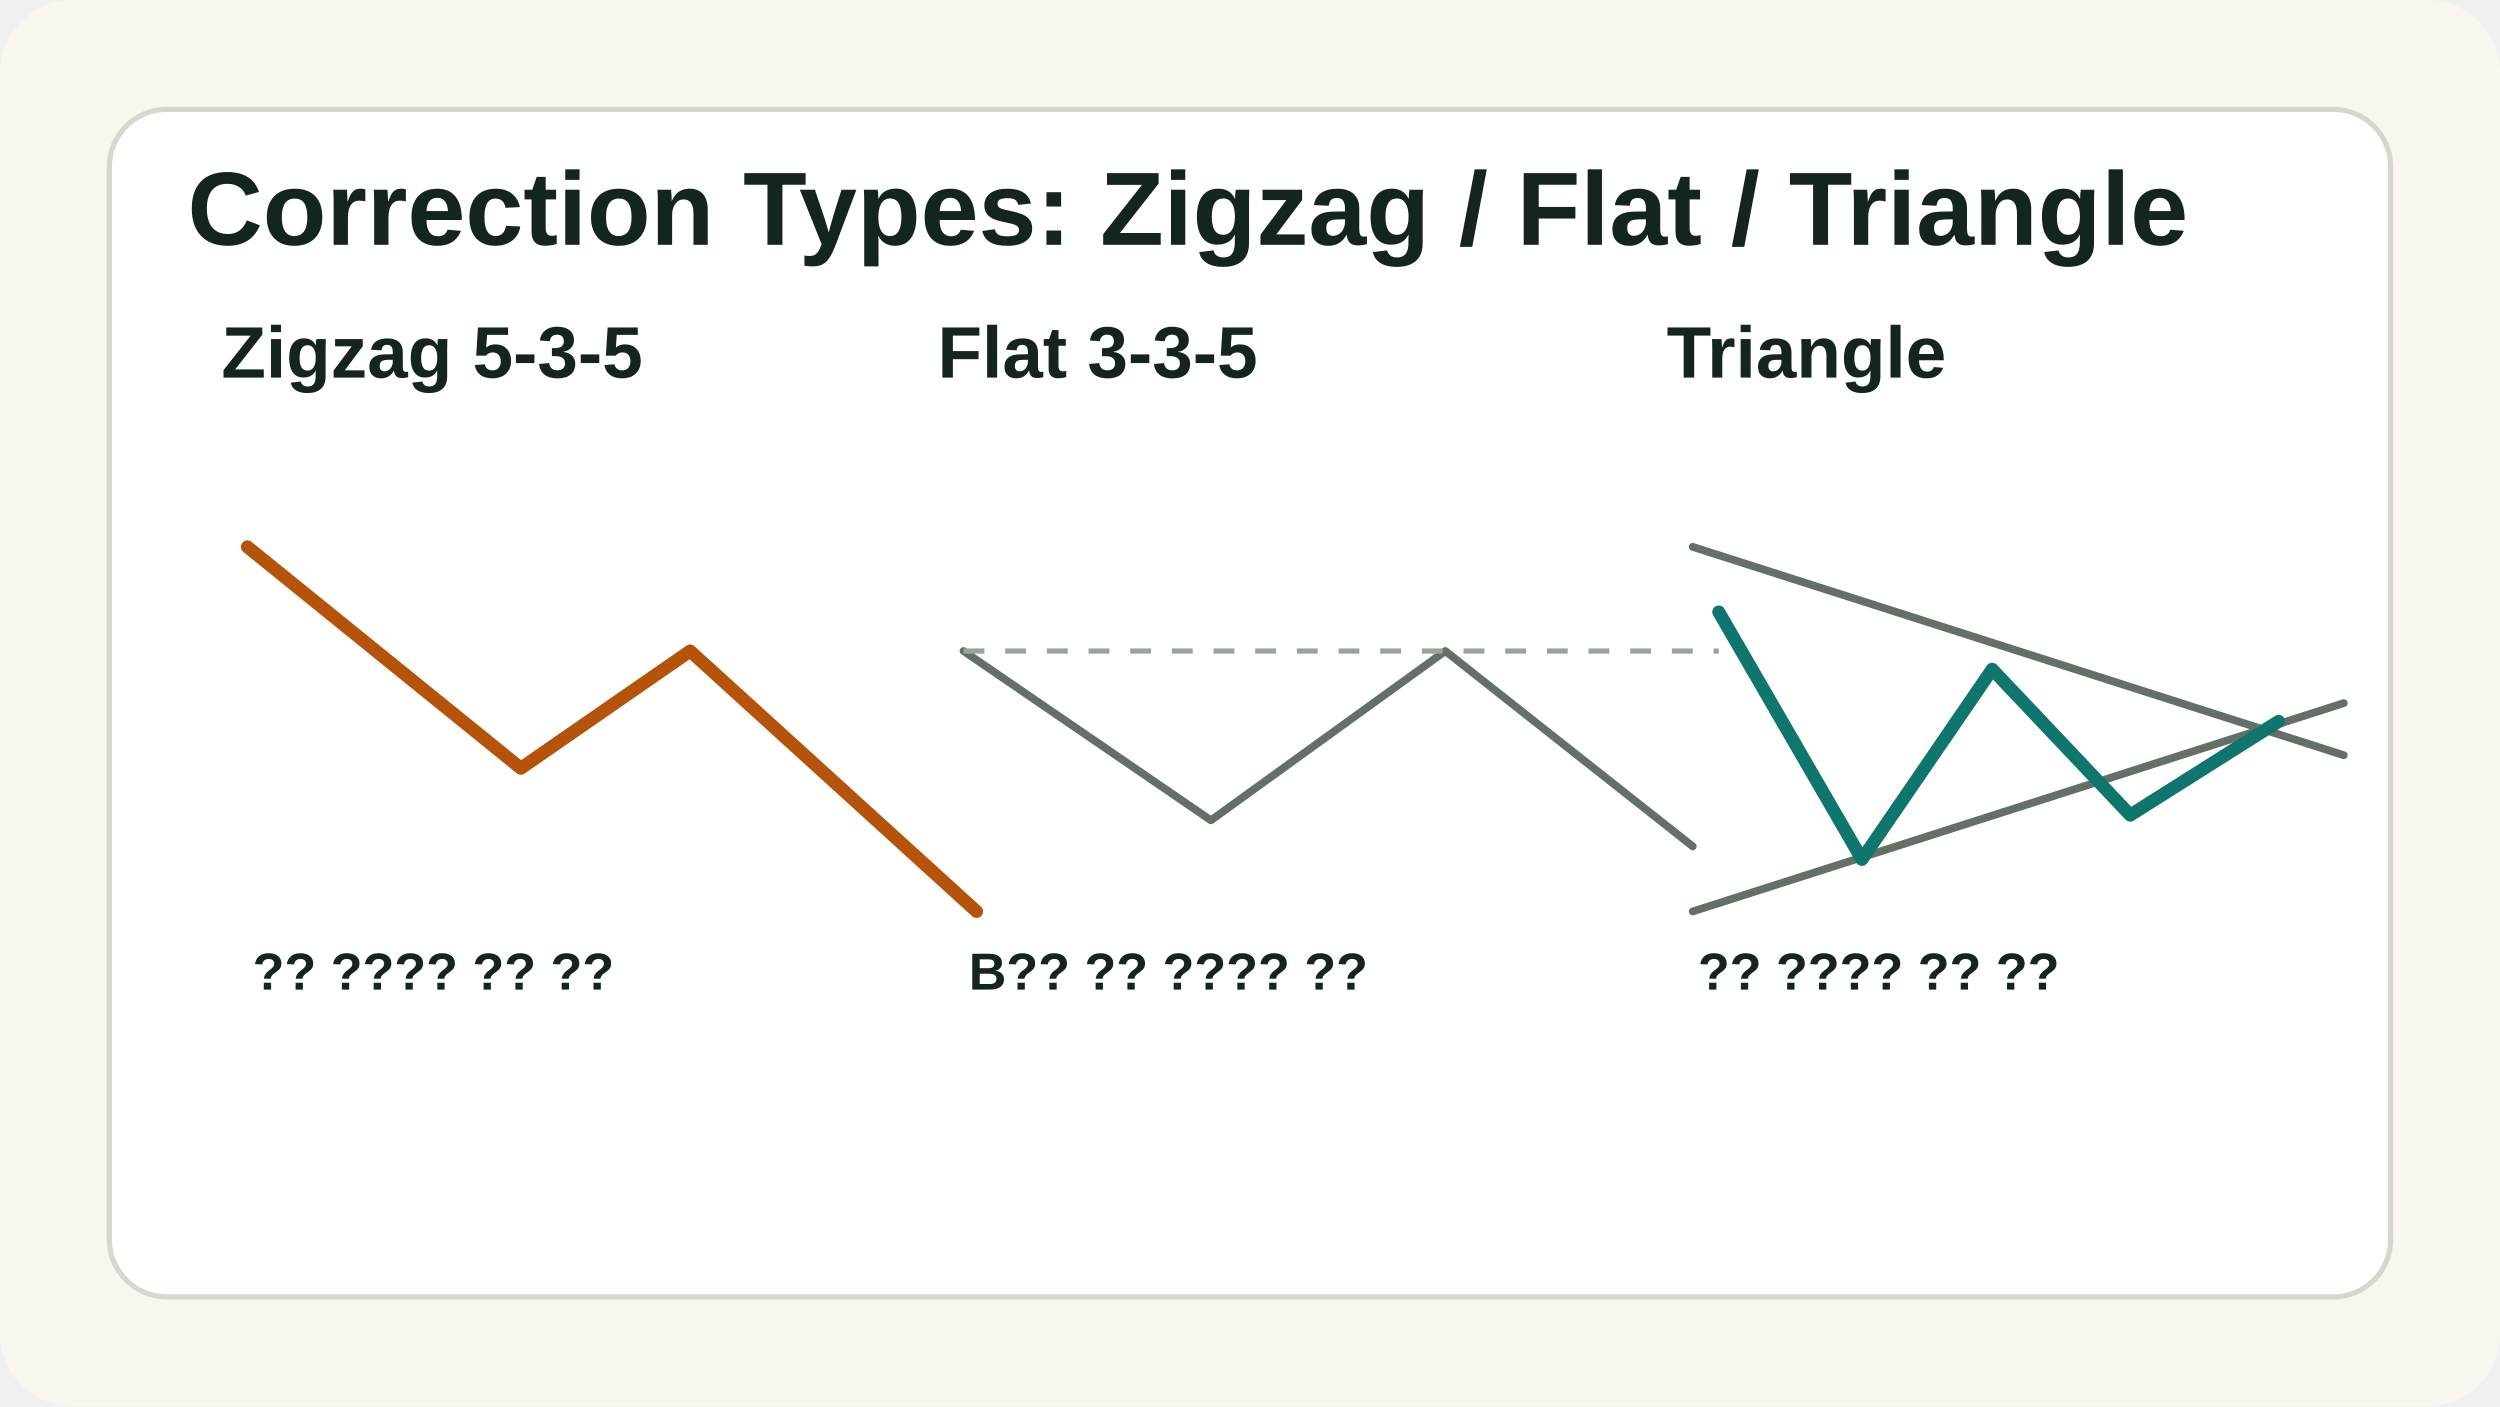
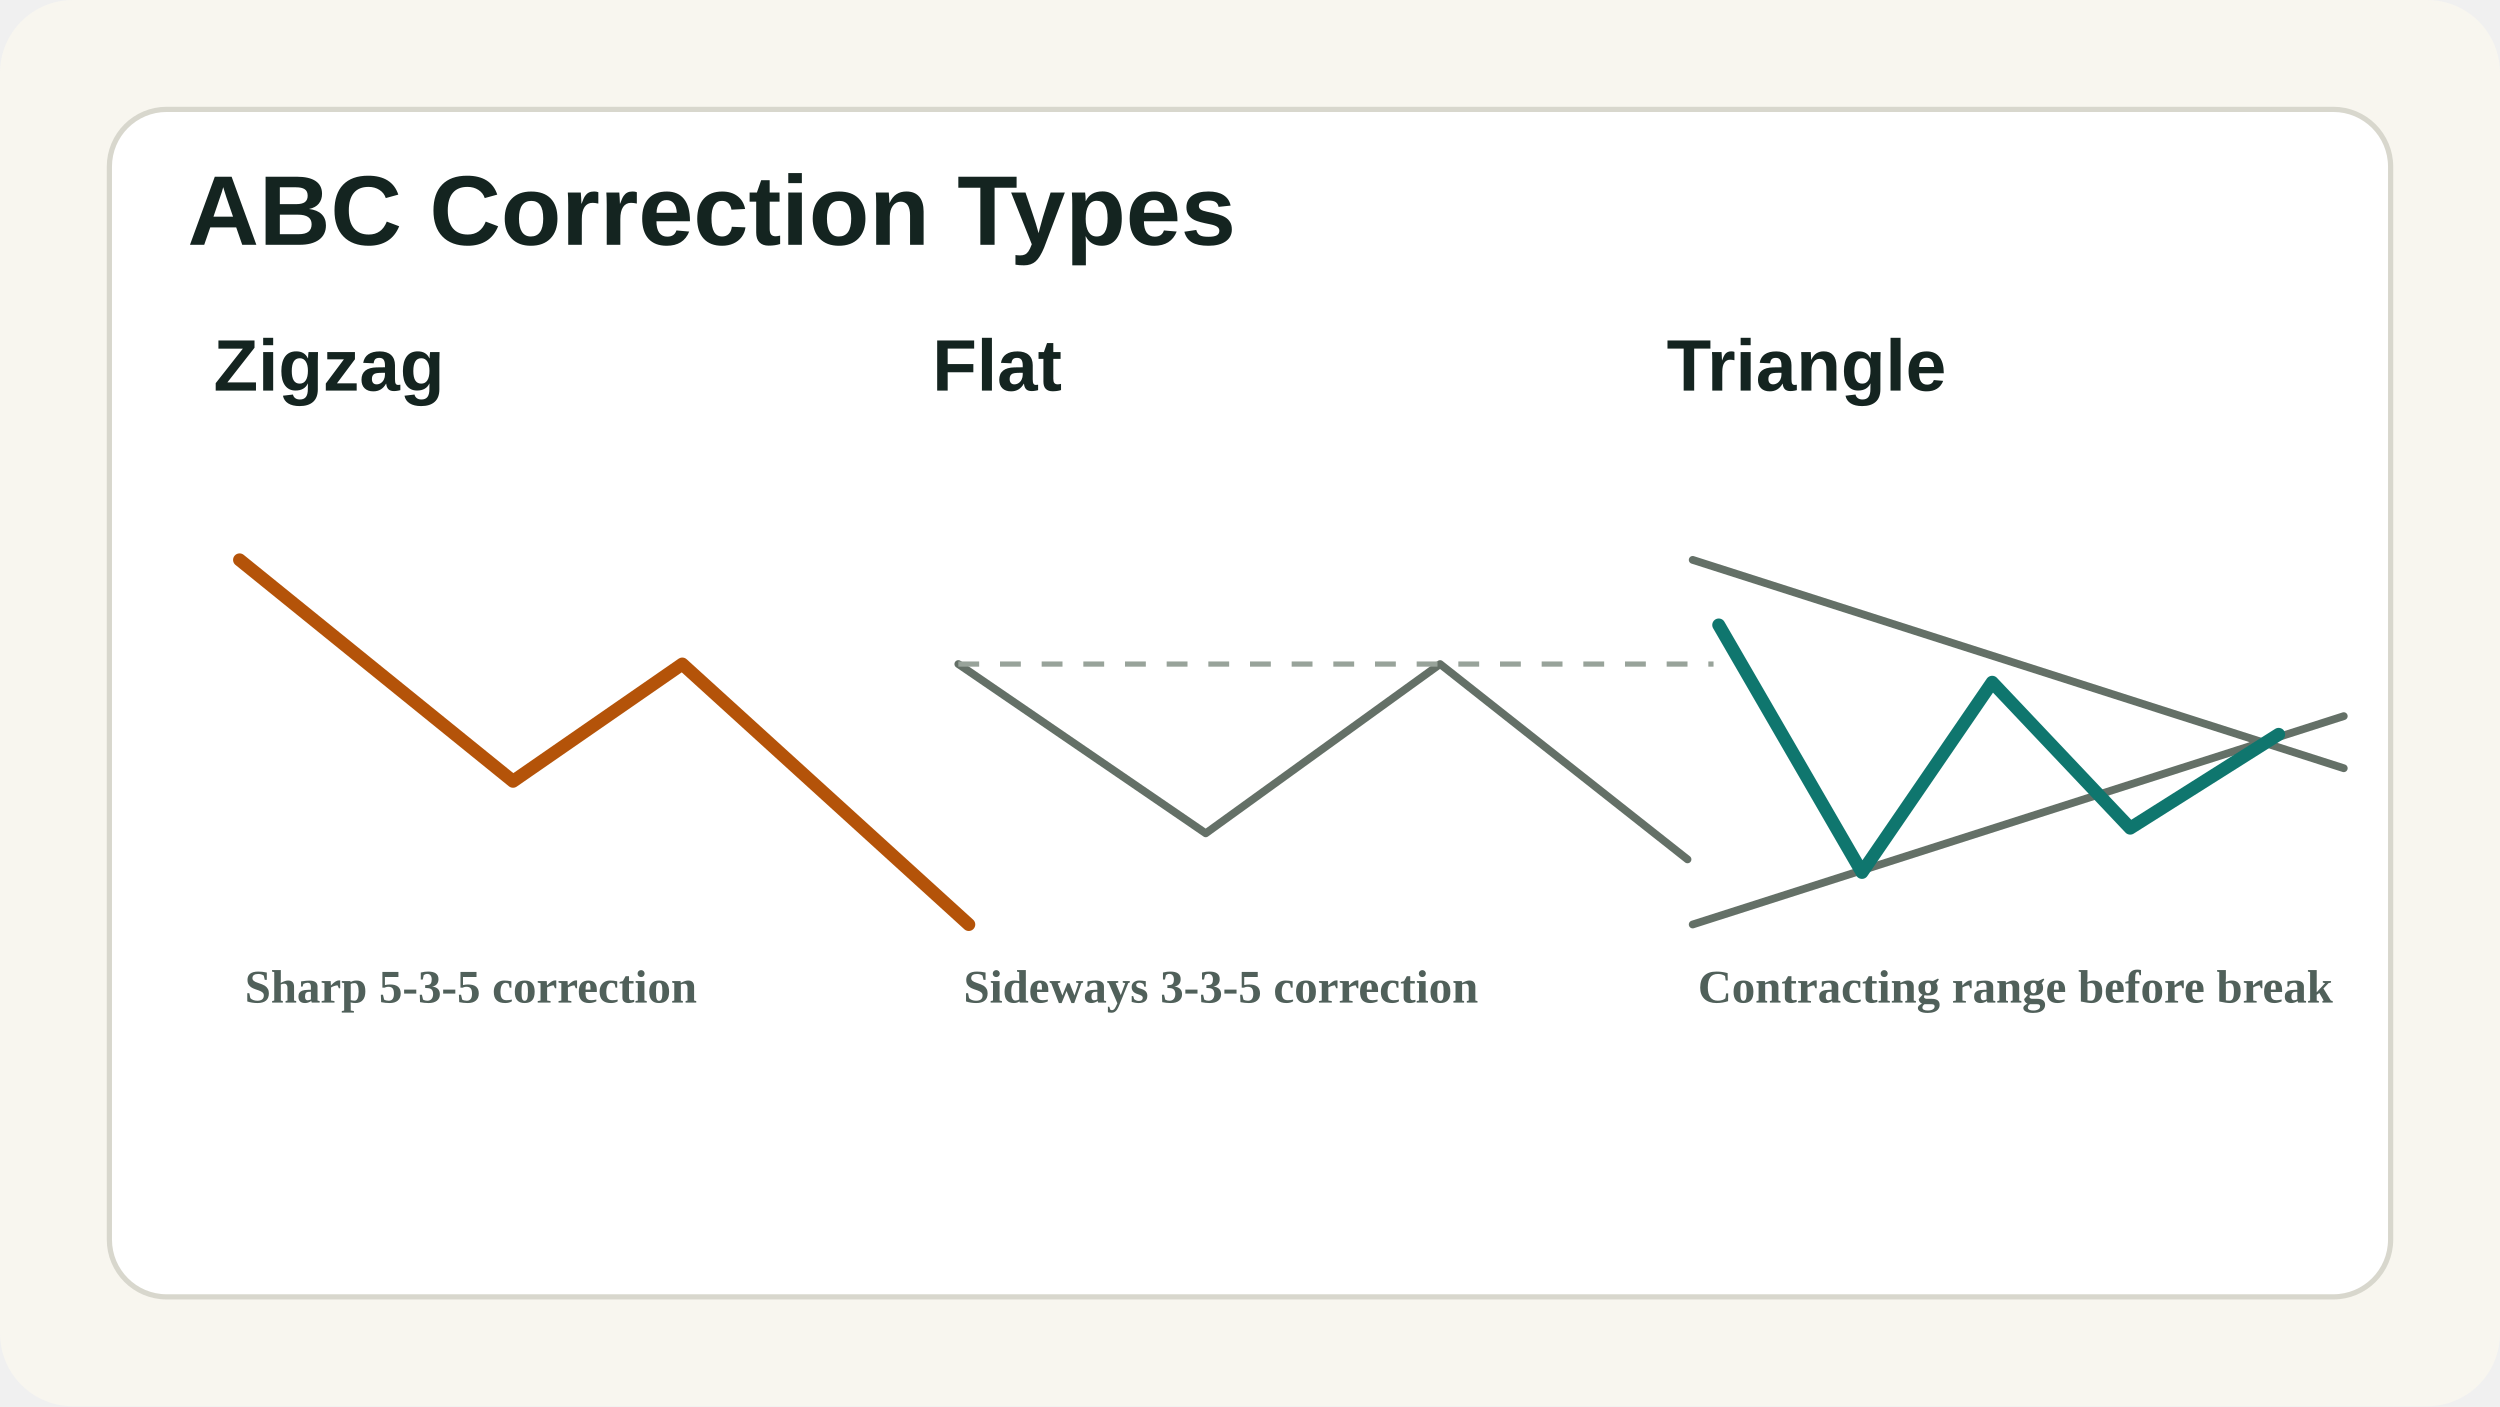
<svg xmlns="http://www.w3.org/2000/svg" width="960" height="540" viewBox="0 0 960 540" role="img">
  <defs>
-     <style>.bg{fill:#f8f6ef}.panel{fill:#fff;stroke:#d8d7cd;stroke-width:2}.axis{stroke:#98a39a;stroke-width:2}.up{stroke:#0f766e;stroke-width:5;fill:none;stroke-linecap:round;stroke-linejoin:round}.down{stroke:#b45309;stroke-width:5;fill:none;stroke-linecap:round;stroke-linejoin:round}.muted{stroke:#647067;stroke-width:3;fill:none;stroke-linecap:round;stroke-linejoin:round}.zone{fill:#0f766e;opacity:.10}.risk{fill:#b45309;opacity:.13}.txt{font-family:Arial,'Noto Sans KR',sans-serif;fill:#142420;font-weight:700}.small{font-size:20px}.mid{font-size:28px}.big{font-size:40px}.thin{font-weight:500;fill:#50605a}.dash{stroke-dasharray:8 8}</style>
+     <style>.bg{fill:#f8f6ef}.panel{fill:#fff;stroke:#d8d7cd;stroke-width:2}.grid{stroke:#e8e5da;stroke-width:1}.axis{stroke:#98a39a;stroke-width:2}.up{stroke:#0f766e;stroke-width:5;fill:none;stroke-linecap:round;stroke-linejoin:round}.down{stroke:#b45309;stroke-width:5;fill:none;stroke-linecap:round;stroke-linejoin:round}.muted{stroke:#647067;stroke-width:3;fill:none;stroke-linecap:round;stroke-linejoin:round}.thin{stroke:#647067;stroke-width:2;fill:none;stroke-linecap:round;stroke-linejoin:round}.dash{stroke-dasharray:8 8}.zone{fill:#0f766e;opacity:.10}.risk{fill:#b45309;opacity:.13}.target{fill:#0f766e;opacity:.16}.txt{font-family:Arial,sans-serif;fill:#142420;font-weight:700}.small{font-size:20px}.mid{font-size:28px}.big{font-size:38px}.note{font-size:18px;fill:#50605a;font-weight:600}.label{fill:#fff;font-size:16px;font-weight:700}</style>
  </defs>
  <rect class="bg" width="960" height="540" rx="28" />
  <rect class="panel" x="42" y="42" width="876" height="456" rx="22" />
-   <text class="txt big" x="72" y="94">Correction Types: Zigzag / Flat / Triangle</text>
-   <g transform="translate(85 145)">
-     <text class="txt mid" x="0" y="0">Zigzag 5-3-5</text>
+   <text class="txt big" x="72" y="94">ABC Correction Types</text>
+   <g transform="translate(82 150)">
+     <text class="txt mid" x="0" y="0">Zigzag</text>
    <path class="down" d="M10 65L115 150L180 105L290 205" />
-     <text class="txt small" x="12" y="235">?? ???? ?? ??</text>
+     <text class="note" x="12" y="235">Sharp 5-3-5 correction</text>
  </g>
-   <g transform="translate(360 145)">
-     <text class="txt mid" x="0" y="0">Flat 3-3-5</text>
+   <g transform="translate(358 150)">
+     <text class="txt mid" x="0" y="0">Flat</text>
    <path class="muted" d="M10 105L105 170L195 105L290 180" />
    <path class="axis dash" d="M10 105H300" />
-     <text class="txt small" x="12" y="235">B?? ?? ???? ??</text>
+     <text class="note" x="12" y="235">Sideways 3-3-5 correction</text>
  </g>
-   <g transform="translate(640 145)">
+   <g transform="translate(640 150)">
    <text class="txt mid" x="0" y="0">Triangle</text>
    <path class="muted" d="M10 65L260 145M10 205L260 125" />
    <path class="up" d="M20 90L75 185L125 112L178 168L235 132" />
-     <text class="txt small" x="12" y="235">?? ???? ?? ??</text>
+     <text class="note" x="12" y="235">Contracting range before break</text>
  </g>
</svg>
